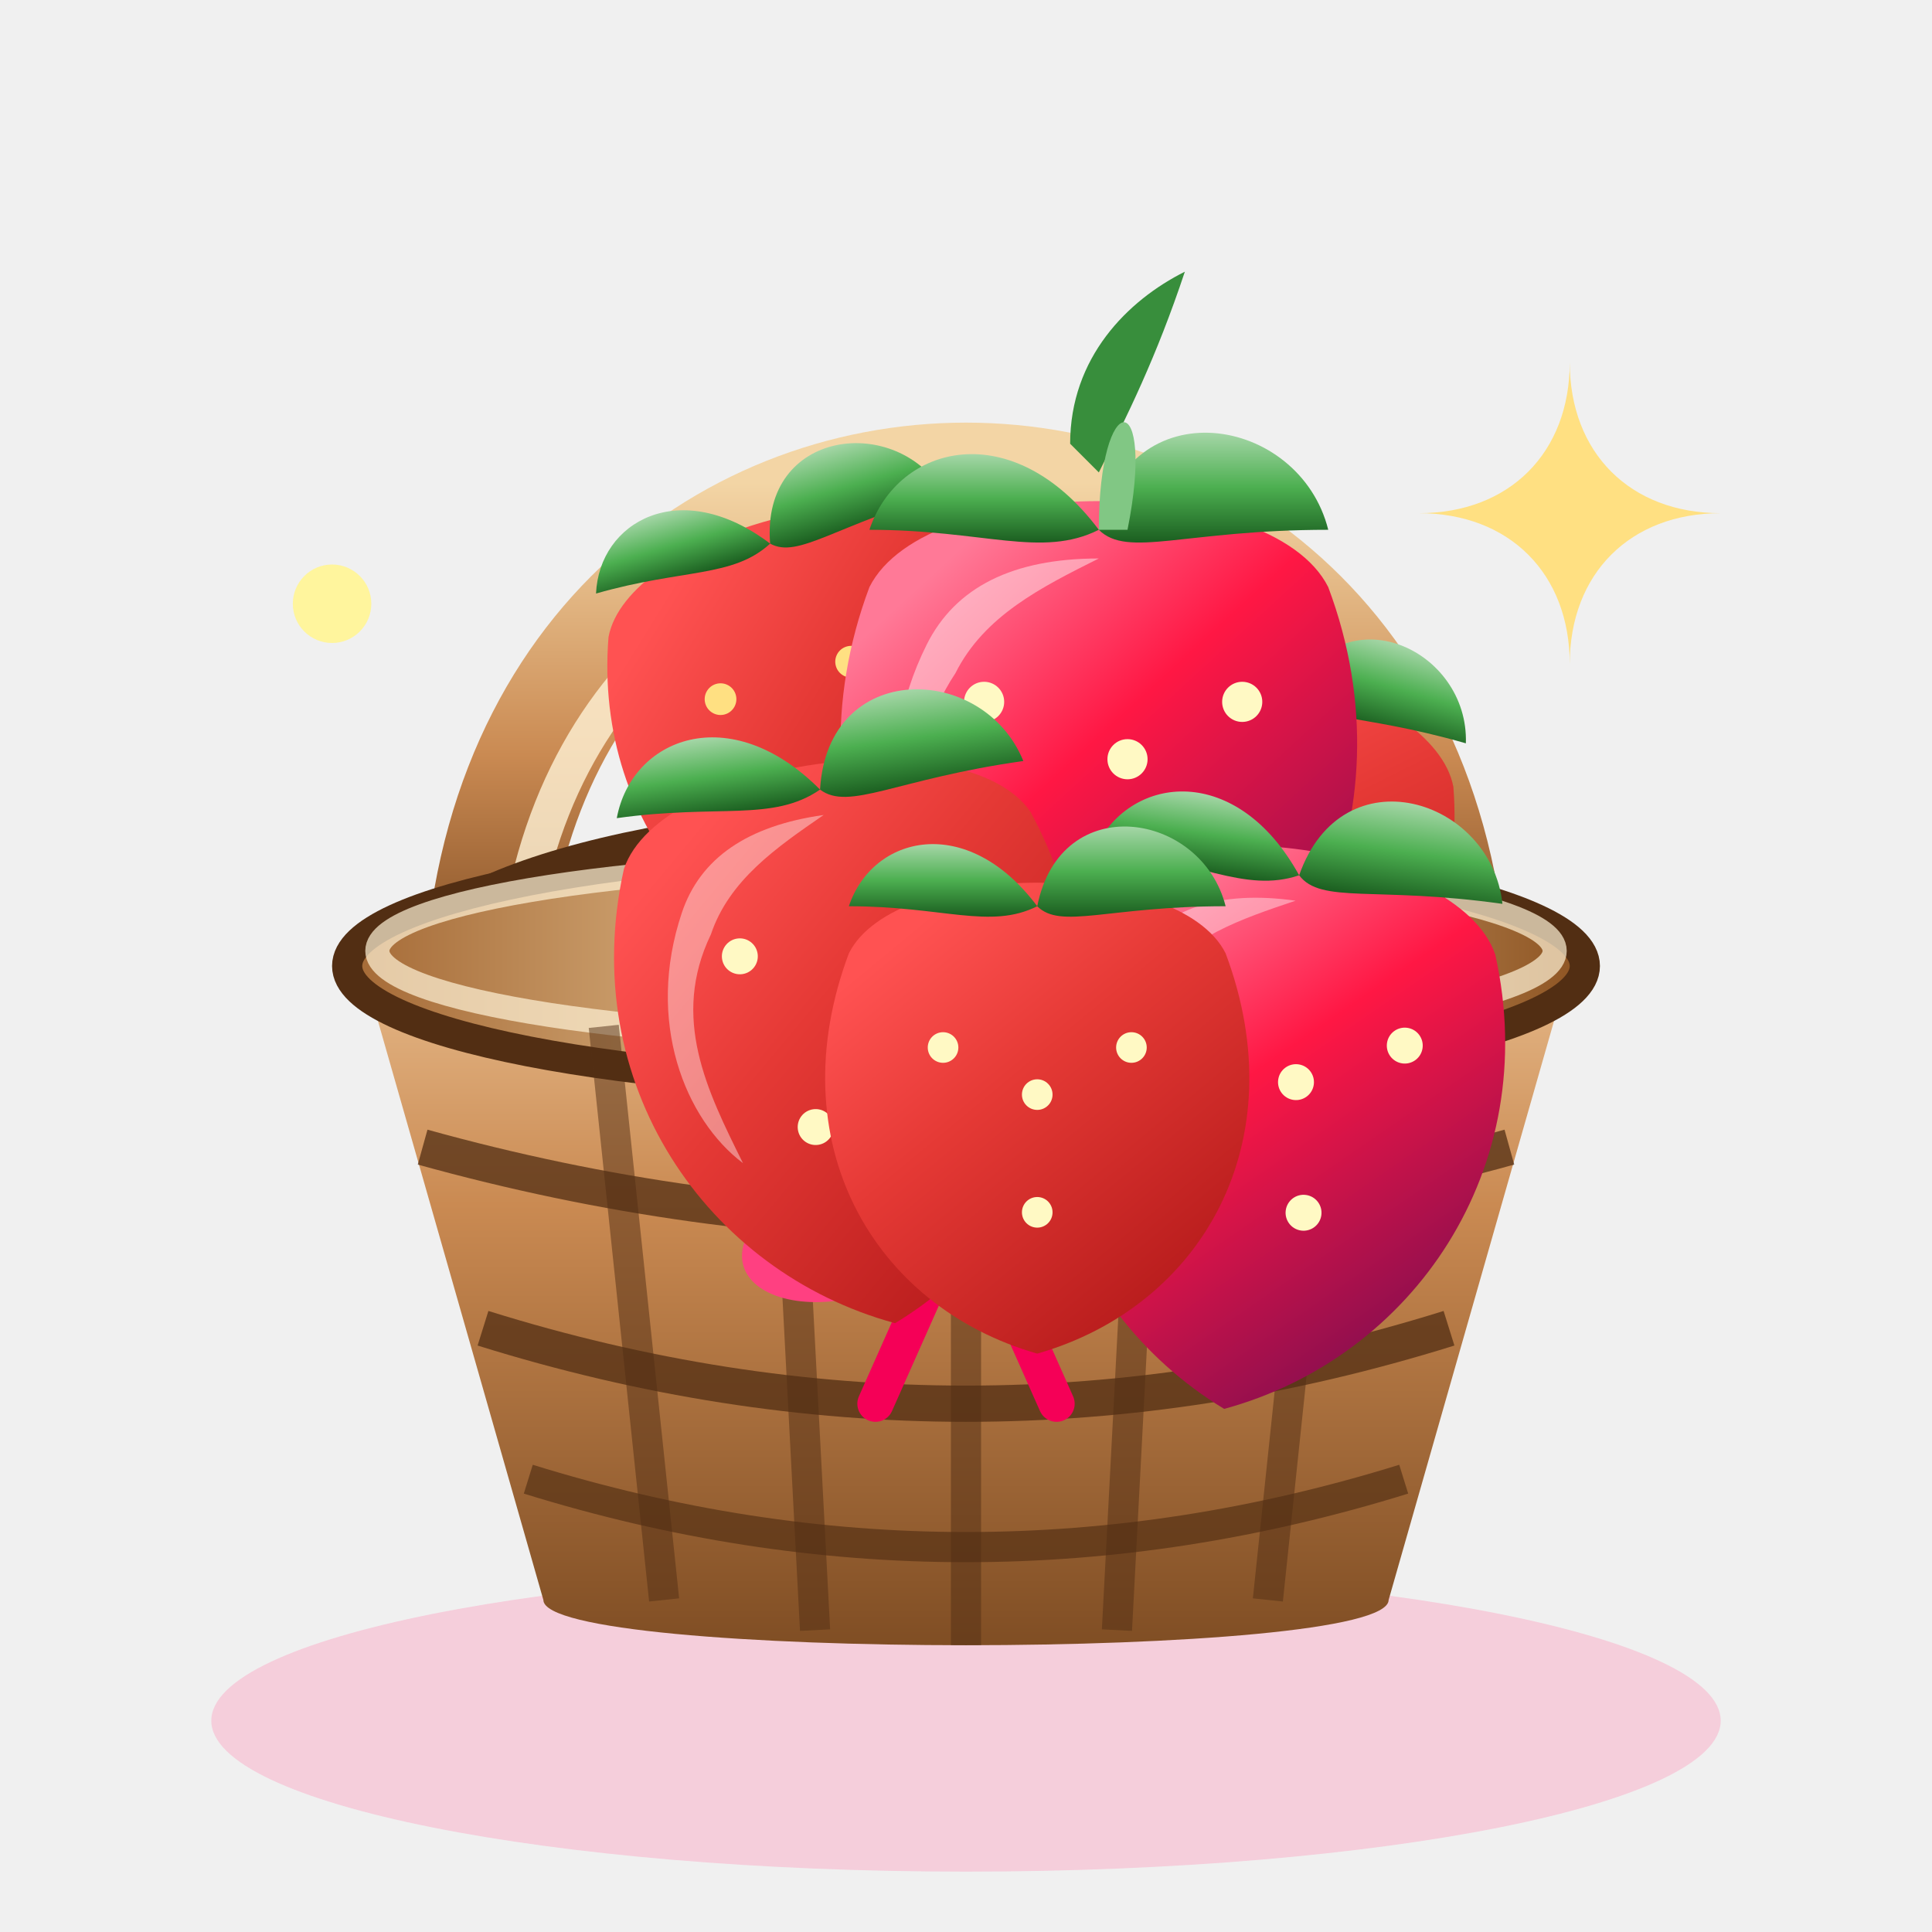
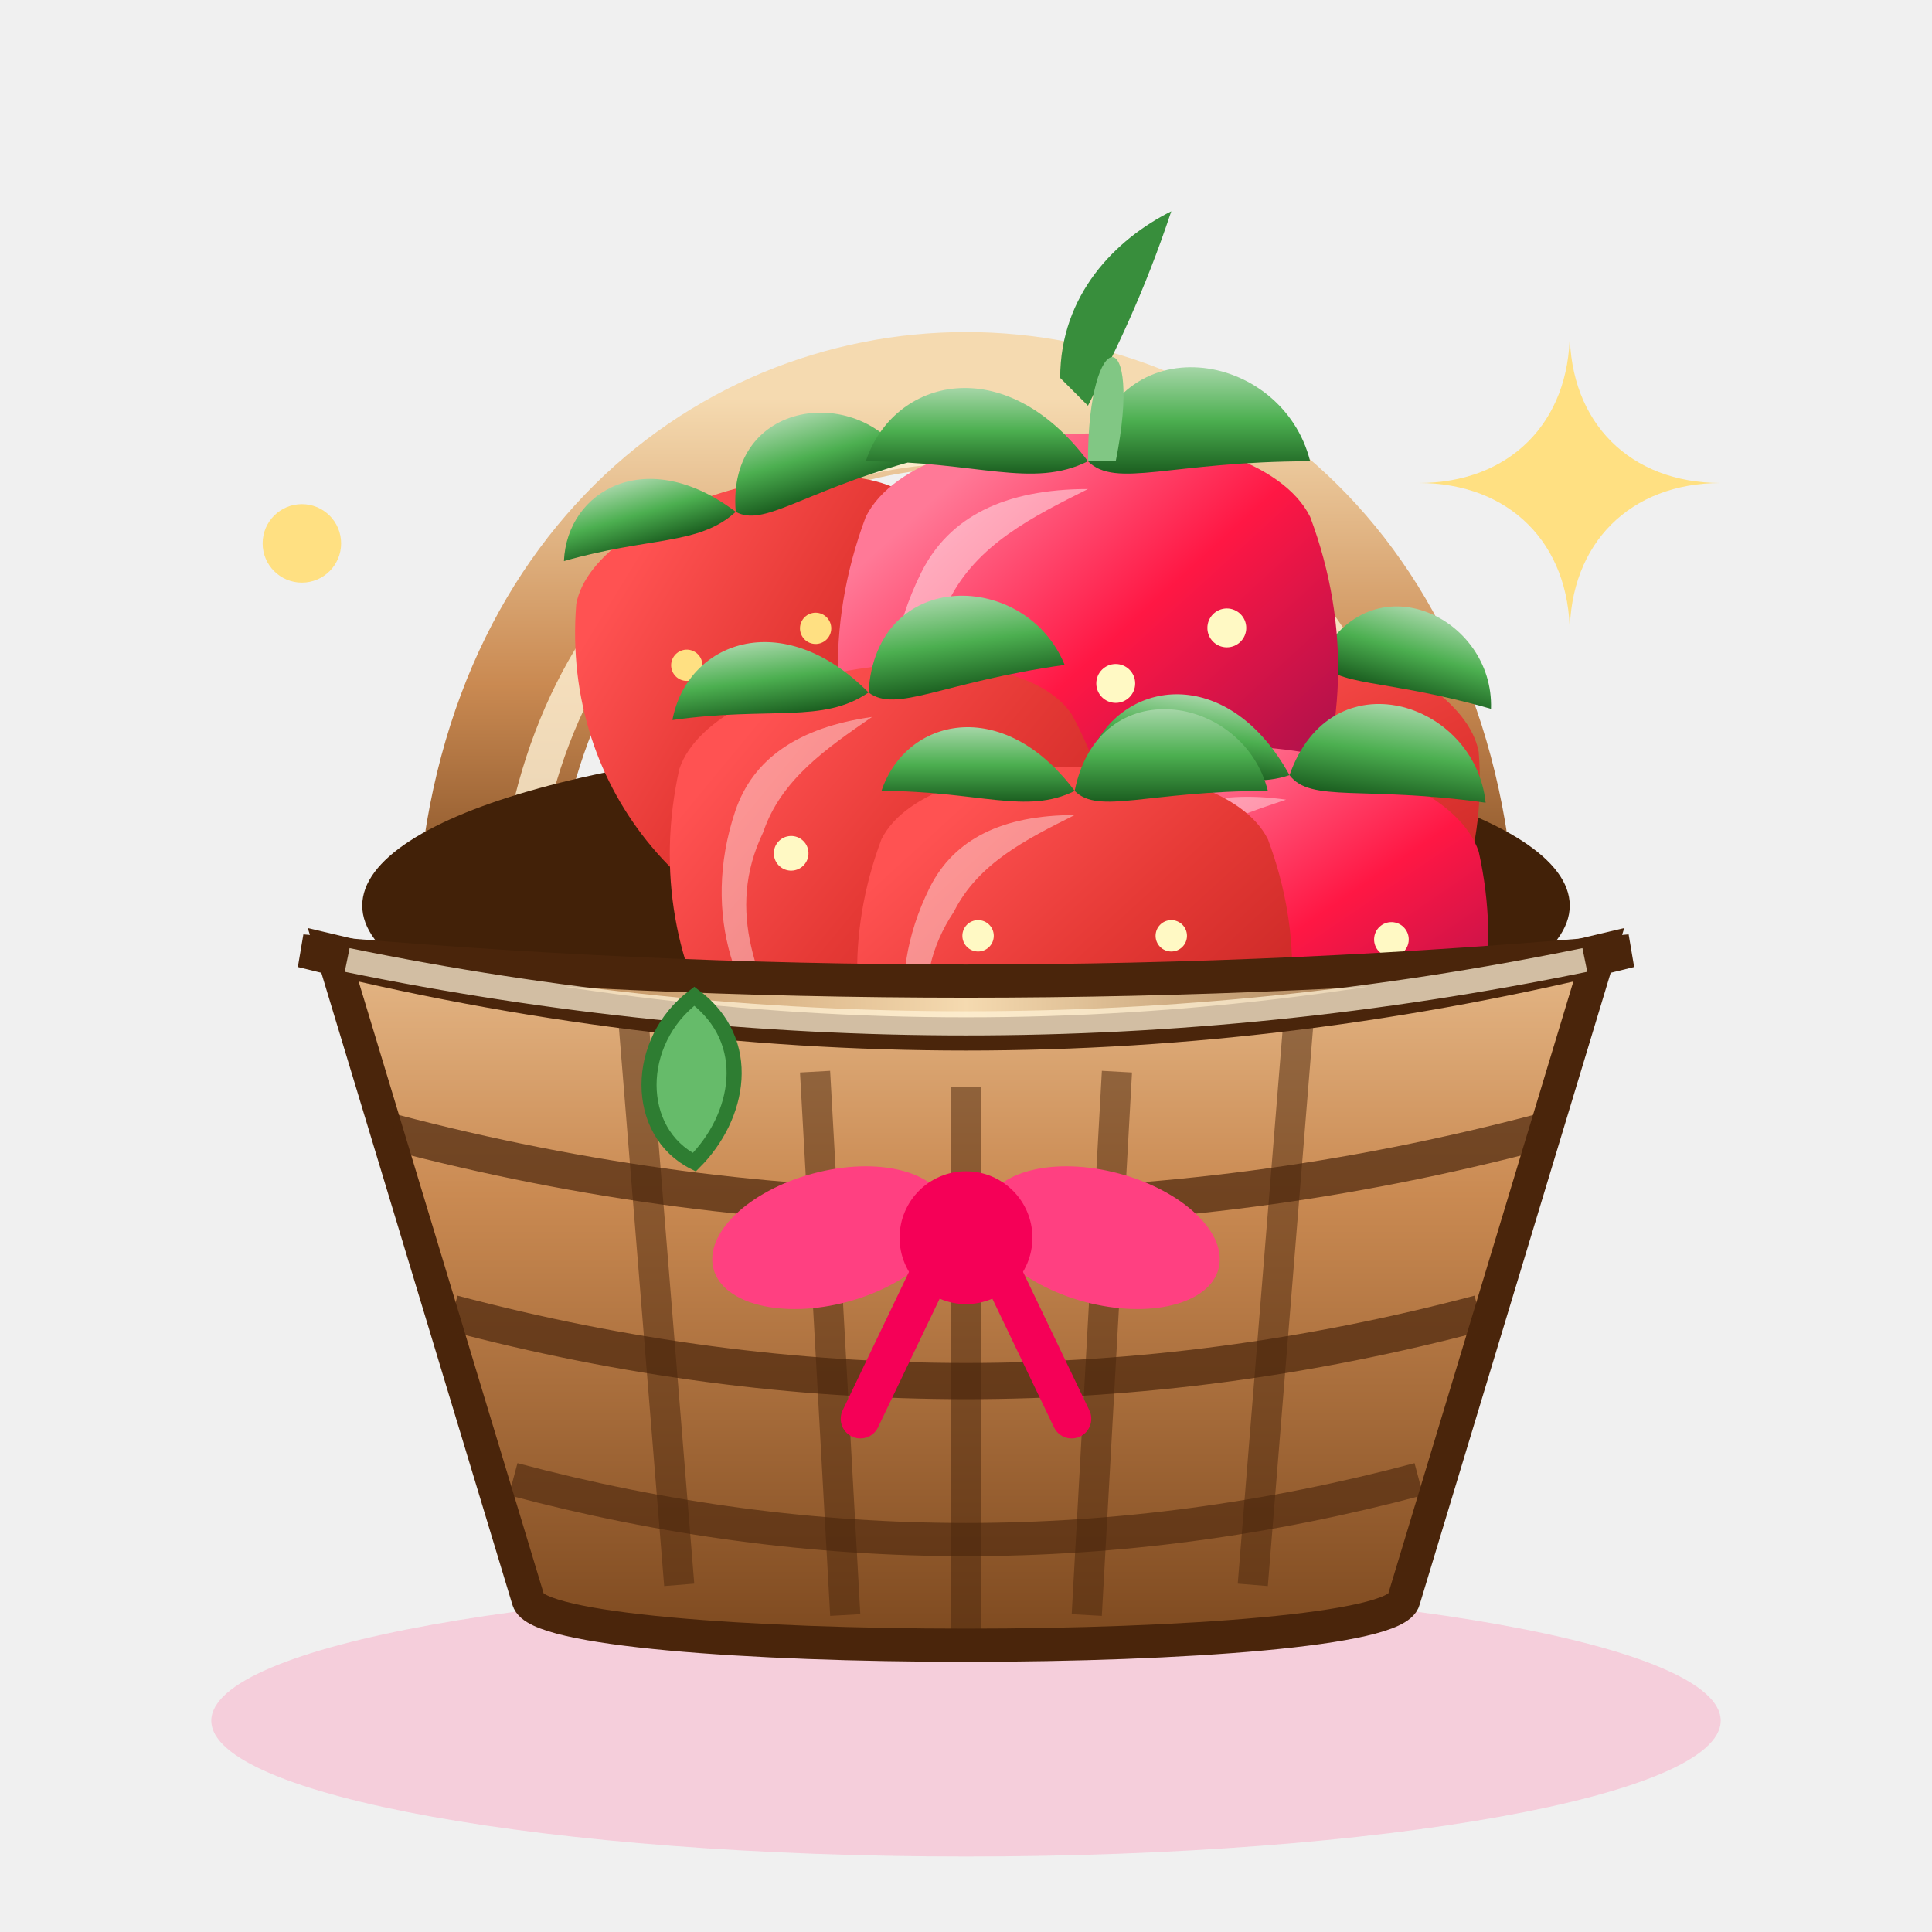
<svg xmlns="http://www.w3.org/2000/svg" viewBox="0 0 64 64" width="60" height="60" fill="none">
  <defs>
    <linearGradient id="bsk_body" x1="0%" y1="0%" x2="0%" y2="100%">
      <stop offset="0%" stop-color="#E5B888" />
      <stop offset="35%" stop-color="#CA8A52" />
-       <stop offset="100%" stop-color="#804E24" />
+       <stop offset="100%" stop-color="#7D491F" />
    </linearGradient>
    <linearGradient id="bsk_rim" x1="0%" y1="0%" x2="100%" y2="0%">
-       <stop offset="0%" stop-color="#A56A36" />
-       <stop offset="50%" stop-color="#F3D5A5" />
-       <stop offset="100%" stop-color="#8E5422" />
+       <stop offset="0%" stop-color="#9C5E28" />
+       <stop offset="50%" stop-color="#F5DAB0" />
+       <stop offset="100%" stop-color="#7D491F" />
    </linearGradient>
    <linearGradient id="bsk_handle" x1="0%" y1="0%" x2="0%" y2="100%">
-       <stop offset="0%" stop-color="#F3D5A5" />
+       <stop offset="0%" stop-color="#F5DAB0" />
      <stop offset="50%" stop-color="#CA8A52" />
      <stop offset="100%" stop-color="#6E3E18" />
    </linearGradient>
    <linearGradient id="sb_red1" x1="20%" y1="10%" x2="80%" y2="90%">
      <stop offset="0%" stop-color="#FF5252" />
      <stop offset="40%" stop-color="#E53935" />
      <stop offset="100%" stop-color="#B71C1C" />
    </linearGradient>
    <linearGradient id="sb_red2" x1="20%" y1="10%" x2="80%" y2="90%">
      <stop offset="0%" stop-color="#FF7997" />
      <stop offset="40%" stop-color="#FF1744" />
      <stop offset="100%" stop-color="#880E4F" />
    </linearGradient>
    <linearGradient id="sb_leaf" x1="0%" y1="0%" x2="0%" y2="100%">
      <stop offset="0%" stop-color="#A5D6A7" />
      <stop offset="50%" stop-color="#4CAF50" />
      <stop offset="100%" stop-color="#1B5E20" />
    </linearGradient>
  </defs>
-   <ellipse cx="32" cy="57" rx="25" ry="5" fill="#F8BBD0" opacity="0.65" />
-   <path d="M 16 34 C 16 10, 48 10, 48 34" stroke="url(#bsk_handle)" stroke-width="4" stroke-linecap="round" fill="none" />
-   <path d="M 17 34 C 17 12, 47 12, 47 34" stroke="#FFF2D6" stroke-width="1.2" stroke-linecap="round" fill="none" opacity="0.8" />
-   <ellipse cx="32" cy="32" rx="19" ry="5.5" fill="#522E13" />
-   <path d="M 12 32 L 18 53 C 18 55, 46 55, 46 53 L 52 32 Z" fill="url(#bsk_body)" />
-   <ellipse cx="32" cy="32" rx="20.5" ry="4" fill="url(#bsk_rim)" stroke="#522E13" stroke-width="1" />
-   <ellipse cx="32" cy="31.5" rx="19.5" ry="3" fill="none" stroke="#FFF2D6" stroke-width="0.8" opacity="0.7" />
-   <path d="M 14 38 Q 32 43 50 38" stroke="#522E13" stroke-width="1.2" fill="none" opacity="0.75" />
-   <path d="M 16 44 Q 32 49 48 44" stroke="#522E13" stroke-width="1.2" fill="none" opacity="0.75" />
-   <path d="M 17.5 49 Q 32 53.5 46.5 49" stroke="#522E13" stroke-width="1" fill="none" opacity="0.65" />
-   <line x1="20" y1="34" x2="22" y2="53" stroke="#522E13" stroke-width="1" opacity="0.5" />
-   <line x1="26" y1="35" x2="27" y2="54" stroke="#522E13" stroke-width="1" opacity="0.5" />
-   <line x1="32" y1="36" x2="32" y2="54.5" stroke="#522E13" stroke-width="1" opacity="0.5" />
-   <line x1="38" y1="35" x2="37" y2="54" stroke="#522E13" stroke-width="1" opacity="0.5" />
-   <line x1="44" y1="34" x2="42" y2="53" stroke="#522E13" stroke-width="1" opacity="0.5" />
-   <g transform="translate(32, 41)">
-     <ellipse cx="-4" cy="0" rx="3.5" ry="2" fill="#FF4081" transform="rotate(-15 -4 0)" />
-     <ellipse cx="4" cy="0" rx="3.5" ry="2" fill="#FF4081" transform="rotate(15 4 0)" />
-     <circle cx="0" cy="0" r="2" fill="#F50057" />
-     <path d="M-1 1 L-3 5.5" stroke="#F50057" stroke-width="1.2" stroke-linecap="round" />
-     <path d="M1 1 L3 5.5" stroke="#F50057" stroke-width="1.2" stroke-linecap="round" />
-   </g>
-   <g transform="translate(15, 14) scale(0.75) rotate(-16)">
+   <ellipse cx="32" cy="57" rx="25" ry="4.5" fill="#F8BBD0" opacity="0.65" />
+   <path d="M 16 32 C 16 7, 48 7, 48 32" stroke="url(#bsk_handle)" stroke-width="4.5" stroke-linecap="round" fill="none" />
+   <path d="M 17 32 C 17 9, 47 9, 47 32" stroke="#FFF2D6" stroke-width="1.2" stroke-linecap="round" fill="none" opacity="0.8" />
+   <ellipse cx="32" cy="30" rx="20" ry="5.5" fill="#422108" />
+   <g transform="translate(14, 13) scale(0.74) rotate(-16)">
    <path d="M4 11 C1 19, 5 27, 12 30 C19 27, 23 19, 20 11 C18 7, 6 7, 4 11 Z" fill="url(#sb_red1)" />
    <circle cx="8" cy="15" r="0.7" fill="#FFE082" />
    <circle cx="14" cy="15" r="0.7" fill="#FFE082" />
+     <circle cx="11" cy="22" r="0.7" fill="#FFE082" />
    <path d="M12 9 C9 5, 5 6, 4 9 C8 9, 10 10, 12 9 Z" fill="url(#sb_leaf)" />
    <path d="M12 9 C13 4, 19 5, 20 9 C15 9, 13 10, 12 9 Z" fill="url(#sb_leaf)" />
  </g>
-   <g transform="translate(36, 14) scale(0.75) rotate(16)">
+   <g transform="translate(37, 13) scale(0.74) rotate(16)">
    <path d="M4 11 C1 19, 5 27, 12 30 C19 27, 23 19, 20 11 C18 7, 6 7, 4 11 Z" fill="url(#sb_red1)" />
    <circle cx="8" cy="15" r="0.7" fill="#FFE082" />
    <circle cx="14" cy="15" r="0.7" fill="#FFE082" />
+     <circle cx="11" cy="22" r="0.7" fill="#FFE082" />
    <path d="M12 9 C9 5, 5 6, 4 9 C8 9, 10 10, 12 9 Z" fill="url(#sb_leaf)" />
    <path d="M12 9 C13 4, 19 5, 20 9 C15 9, 13 10, 12 9 Z" fill="url(#sb_leaf)" />
  </g>
-   <g transform="translate(25, 9) scale(0.95)">
+   <g transform="translate(25, 7) scale(0.92)">
    <path d="M11 6 C11 3, 13 1, 15 0 C14 3, 13 5, 12 7 Z" fill="#388E3C" />
    <path d="M4 11 C1 19, 5 27, 12 30 C19 27, 23 19, 20 11 C18 7, 6 7, 4 11 Z" fill="url(#sb_red2)" />
    <path d="M6 13 C4 17, 5 21, 7 23 C6 20, 5 17, 7 14 C8 12, 10 11, 12 10 C9 10, 7 11, 6 13 Z" fill="#FFFFFF" opacity="0.45" />
    <circle cx="8" cy="15" r="0.7" fill="#FFF9C4" />
    <circle cx="13" cy="17" r="0.7" fill="#FFF9C4" />
    <circle cx="17" cy="15" r="0.7" fill="#FFF9C4" />
    <circle cx="10" cy="22" r="0.7" fill="#FFF9C4" />
    <circle cx="15" cy="22" r="0.7" fill="#FFF9C4" />
    <path d="M12 9 C9 5, 5 6, 4 9 C8 9, 10 10, 12 9 Z" fill="url(#sb_leaf)" />
    <path d="M12 9 C13 4, 19 5, 20 9 C15 9, 13 10, 12 9 Z" fill="url(#sb_leaf)" />
    <path d="M12 9 C12 4, 14 4, 13 9 Z" fill="#81C784" />
  </g>
-   <g transform="translate(16, 20) scale(0.85) rotate(-8)">
+   <g transform="translate(18, 17) scale(0.82) rotate(-8)">
    <path d="M4 11 C1 19, 5 27, 12 30 C19 27, 23 19, 20 11 C18 7, 6 7, 4 11 Z" fill="url(#sb_red1)" />
    <path d="M6 13 C4 17, 5 21, 7 23 C6 20, 5 17, 7 14 C8 12, 10 11, 12 10 C9 10, 7 11, 6 13 Z" fill="#FFFFFF" opacity="0.4" />
    <circle cx="8" cy="15" r="0.7" fill="#FFF9C4" />
    <circle cx="13" cy="17" r="0.7" fill="#FFF9C4" />
    <circle cx="17" cy="15" r="0.7" fill="#FFF9C4" />
-     <circle cx="10" cy="22" r="0.7" fill="#FFF9C4" />
+     <circle cx="11" cy="22" r="0.7" fill="#FFF9C4" />
    <path d="M12 9 C9 5, 5 6, 4 9 C8 9, 10 10, 12 9 Z" fill="url(#sb_leaf)" />
    <path d="M12 9 C13 4, 19 5, 20 9 C15 9, 13 10, 12 9 Z" fill="url(#sb_leaf)" />
  </g>
-   <g transform="translate(34, 20) scale(0.85) rotate(8)">
+   <g transform="translate(34, 17) scale(0.82) rotate(8)">
    <path d="M4 11 C1 19, 5 27, 12 30 C19 27, 23 19, 20 11 C18 7, 6 7, 4 11 Z" fill="url(#sb_red2)" />
    <path d="M6 13 C4 17, 5 21, 7 23 C6 20, 5 17, 7 14 C8 12, 10 11, 12 10 C9 10, 7 11, 6 13 Z" fill="#FFFFFF" opacity="0.4" />
    <circle cx="8" cy="15" r="0.7" fill="#FFF9C4" />
    <circle cx="13" cy="17" r="0.7" fill="#FFF9C4" />
    <circle cx="17" cy="15" r="0.7" fill="#FFF9C4" />
-     <circle cx="14" cy="22" r="0.7" fill="#FFF9C4" />
+     <circle cx="13" cy="22" r="0.7" fill="#FFF9C4" />
    <path d="M12 9 C9 5, 5 6, 4 9 C8 9, 10 10, 12 9 Z" fill="url(#sb_leaf)" />
    <path d="M12 9 C13 4, 19 5, 20 9 C15 9, 13 10, 12 9 Z" fill="url(#sb_leaf)" />
  </g>
-   <g transform="translate(25, 23) scale(0.78)">
-     <path d="M4 11 C1 19, 5 26, 12 28 C19 26, 23 19, 20 11 C18 7, 6 7, 4 11 Z" fill="url(#sb_red1)" />
+   <g transform="translate(26, 19) scale(0.8)">
+     <path d="M4 11 C1 19, 5 27, 12 30 C19 27, 23 19, 20 11 C18 7, 6 7, 4 11 Z" fill="url(#sb_red1)" />
+     <path d="M6 13 C4 17, 5 21, 7 23 C6 20, 5 17, 7 14 C8 12, 10 11, 12 10 C9 10, 7 11, 6 13 Z" fill="#FFFFFF" opacity="0.4" />
    <circle cx="8" cy="15" r="0.65" fill="#FFF9C4" />
    <circle cx="12" cy="17" r="0.65" fill="#FFF9C4" />
    <circle cx="16" cy="15" r="0.65" fill="#FFF9C4" />
    <circle cx="12" cy="22" r="0.65" fill="#FFF9C4" />
    <path d="M12 9 C9 5, 5 6, 4 9 C8 9, 10 10, 12 9 Z" fill="url(#sb_leaf)" />
    <path d="M12 9 C13 4, 19 5, 20 9 C15 9, 13 10, 12 9 Z" fill="url(#sb_leaf)" />
  </g>
-   <path d="M 52 12 C 52 15, 54 17, 57 17 C 54 17, 52 19, 52 22 C 52 19, 50 17, 47 17 C 50 17, 52 15, 52 12 Z" fill="#FFE082" />
-   <circle cx="11" cy="20" r="1.3" fill="#FFF59D" />
+   <path d="M 11 31.5 L 17.5 53 C 18 55, 46 55, 46.5 53 L 53 31.5 Q 32 36.5 11 31.5 Z" fill="url(#bsk_body)" stroke="#4A250B" stroke-width="1.1" />
+   <path d="M 10 31.5 Q 32 37 54 31.5 Q 32 33.5 10 31.5 Z" fill="url(#bsk_rim)" stroke="#4A250B" stroke-width="1.1" />
+   <path d="M 11.5 31.8 Q 32 36 52.5 31.8" stroke="#FFF2D6" stroke-width="0.8" fill="none" opacity="0.75" />
+   <path d="M 13 37.5 Q 32 42.5 51 37.5" stroke="#4A250B" stroke-width="1.2" fill="none" opacity="0.7" />
+   <path d="M 15 43.5 Q 32 48 49 43.5" stroke="#4A250B" stroke-width="1.2" fill="none" opacity="0.7" />
+   <path d="M 17 49 Q 32 53 47 49" stroke="#4A250B" stroke-width="1.1" fill="none" opacity="0.6" />
+   <line x1="21" y1="34" x2="22.5" y2="52.5" stroke="#4A250B" stroke-width="1" opacity="0.5" />
+   <line x1="27" y1="35.5" x2="28" y2="53.5" stroke="#4A250B" stroke-width="1" opacity="0.5" />
+   <line x1="32" y1="36" x2="32" y2="54" stroke="#4A250B" stroke-width="1" opacity="0.5" />
+   <line x1="37" y1="35.5" x2="36" y2="53.5" stroke="#4A250B" stroke-width="1" opacity="0.5" />
+   <line x1="43" y1="34" x2="41.5" y2="52.5" stroke="#4A250B" stroke-width="1" opacity="0.5" />
+   <path d="M 23 33 C 21 34.5, 21 37.5, 23 38.5 C 24.5 37, 25 34.5, 23 33 Z" fill="#66BB6A" stroke="#2E7D32" stroke-width="0.5" />
+   <g transform="translate(32, 41)">
+     <ellipse cx="-4.5" cy="0" rx="4" ry="2.2" fill="#FF4081" transform="rotate(-15 -4.5 0)" />
+     <ellipse cx="4.5" cy="0" rx="4" ry="2.2" fill="#FF4081" transform="rotate(15 4.5 0)" />
+     <circle cx="0" cy="0" r="2.2" fill="#F50057" />
+     <path d="M-1.2 1.2 L-3.5 6" stroke="#F50057" stroke-width="1.3" stroke-linecap="round" />
+     <path d="M1.2 1.2 L3.5 6" stroke="#F50057" stroke-width="1.3" stroke-linecap="round" />
+   </g>
+   <path d="M 52 11 C 52 14, 54 16, 57 16 C 54 16, 52 18, 52 21 C 52 18, 50 16, 47 16 C 50 16, 52 14, 52 11 Z" fill="#FFE082" />
+   <circle cx="10" cy="18" r="1.3" fill="#FFE082" />
</svg>
